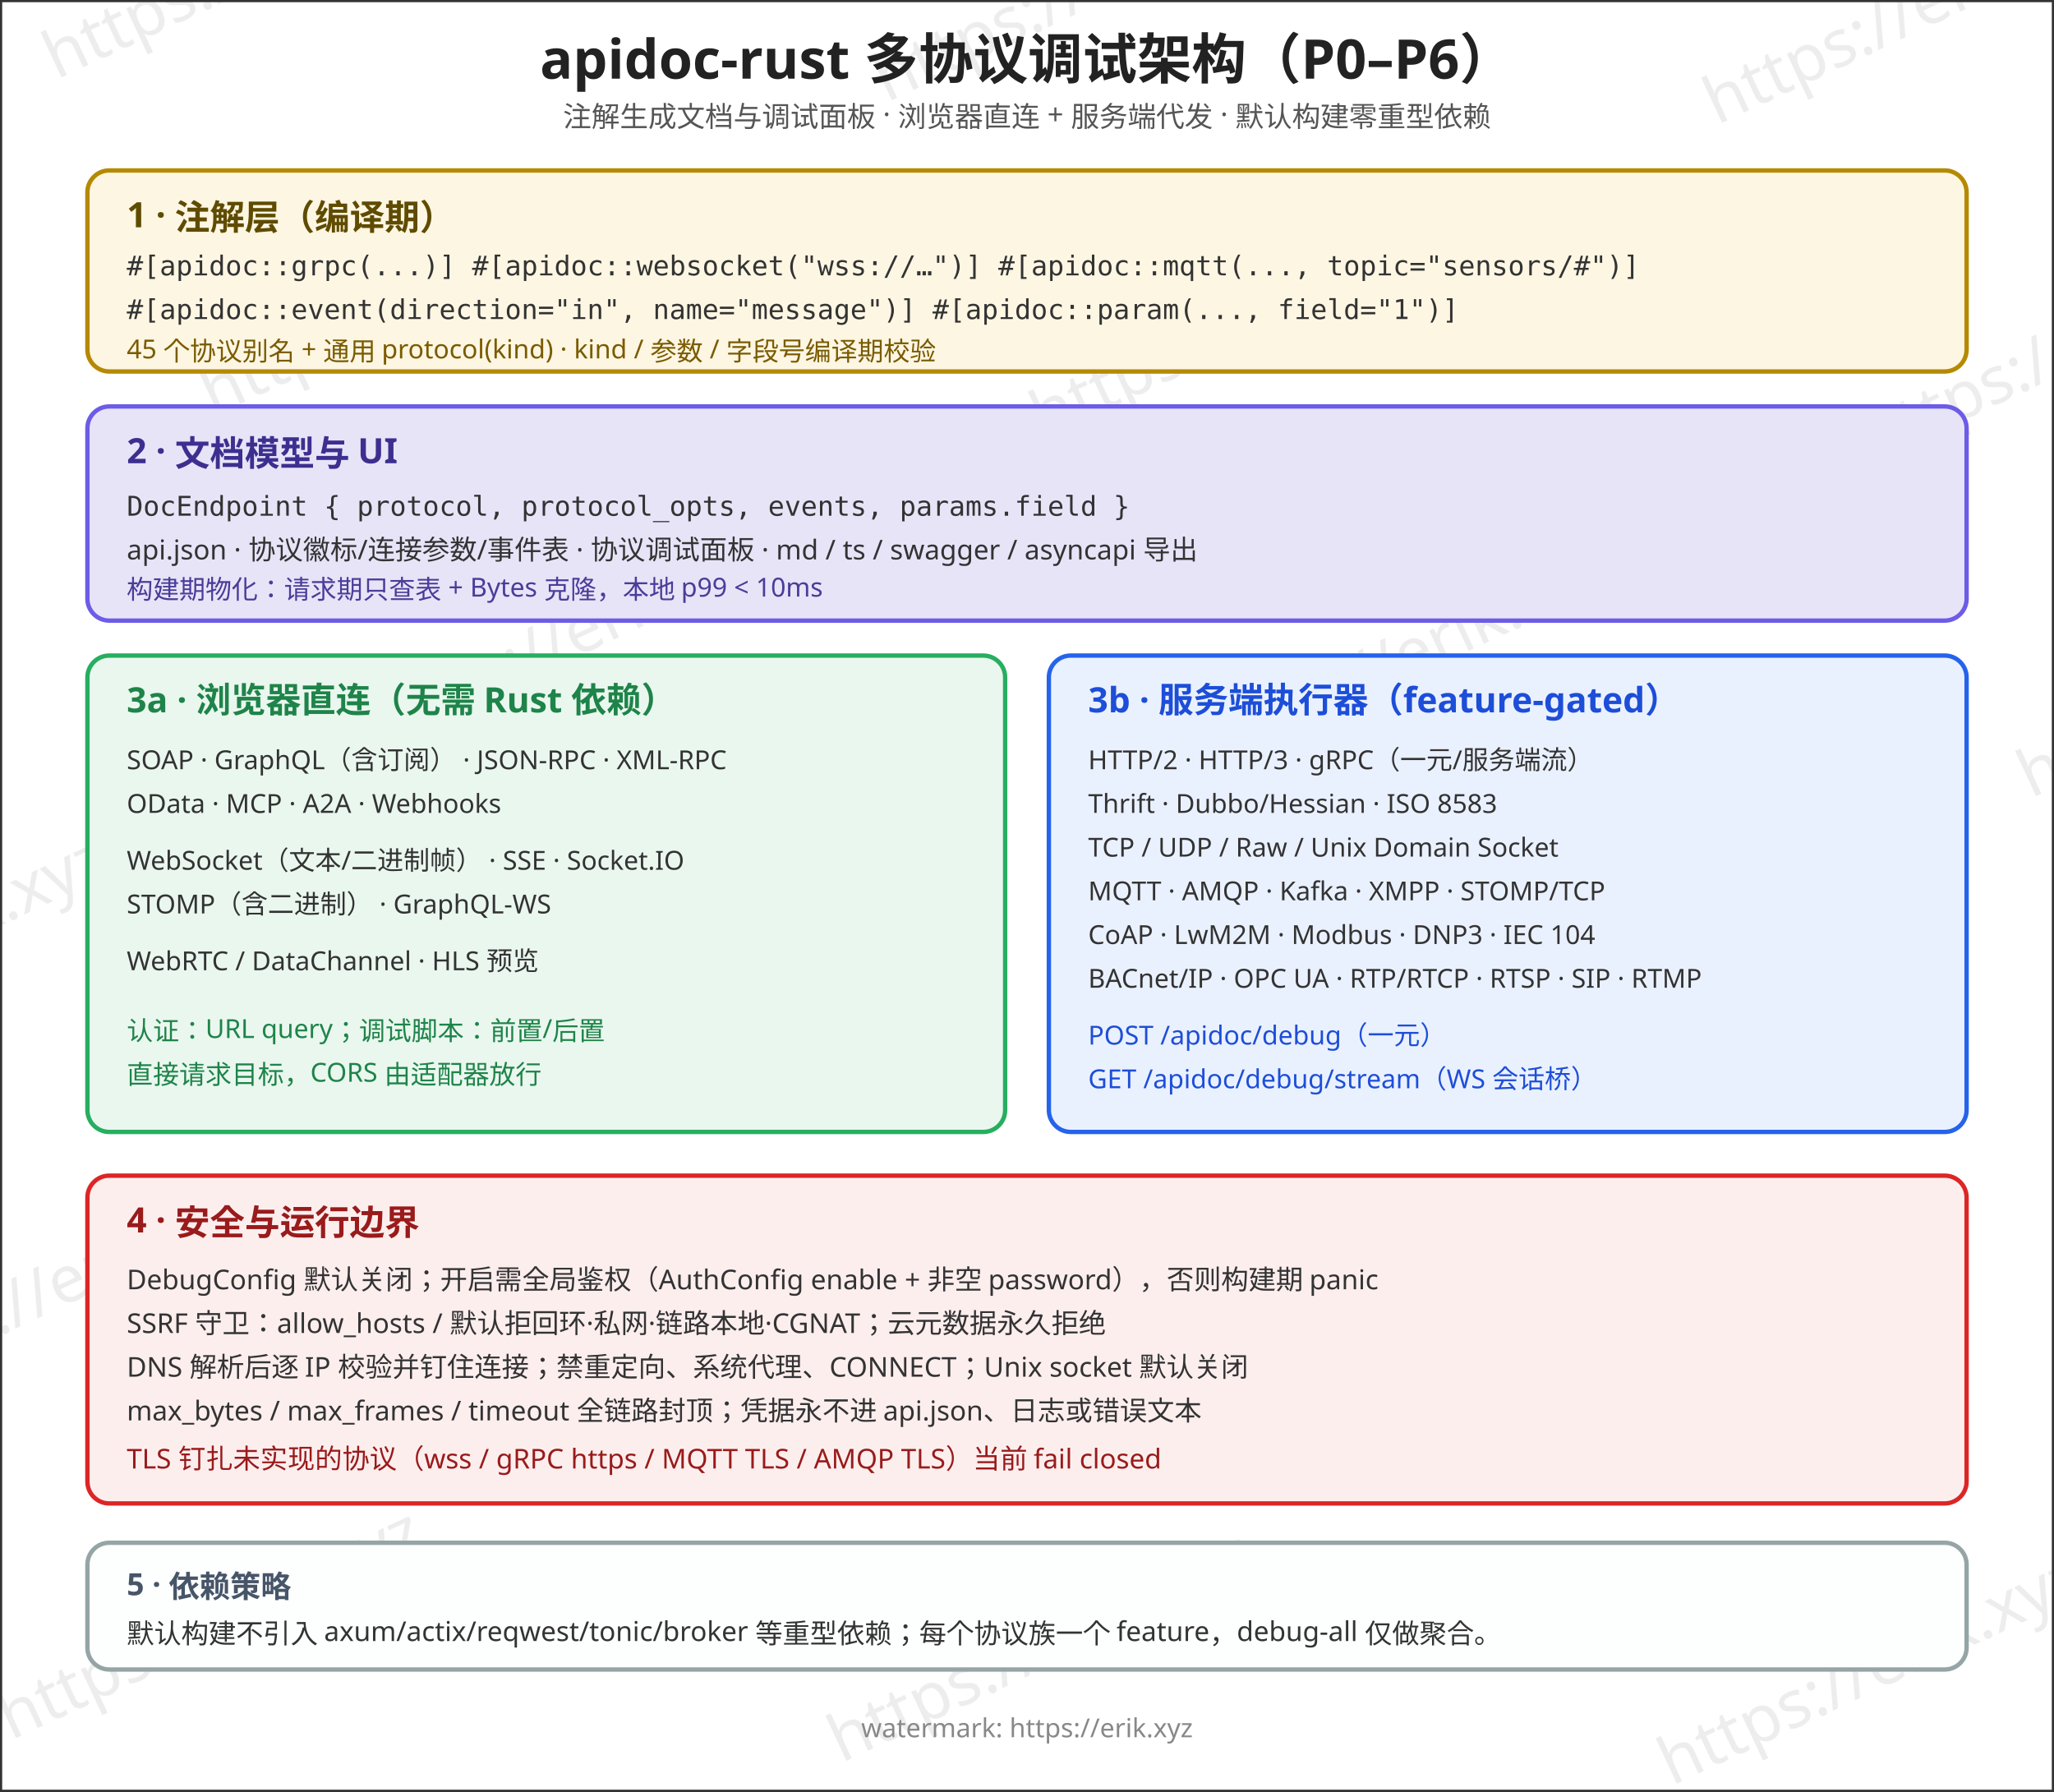
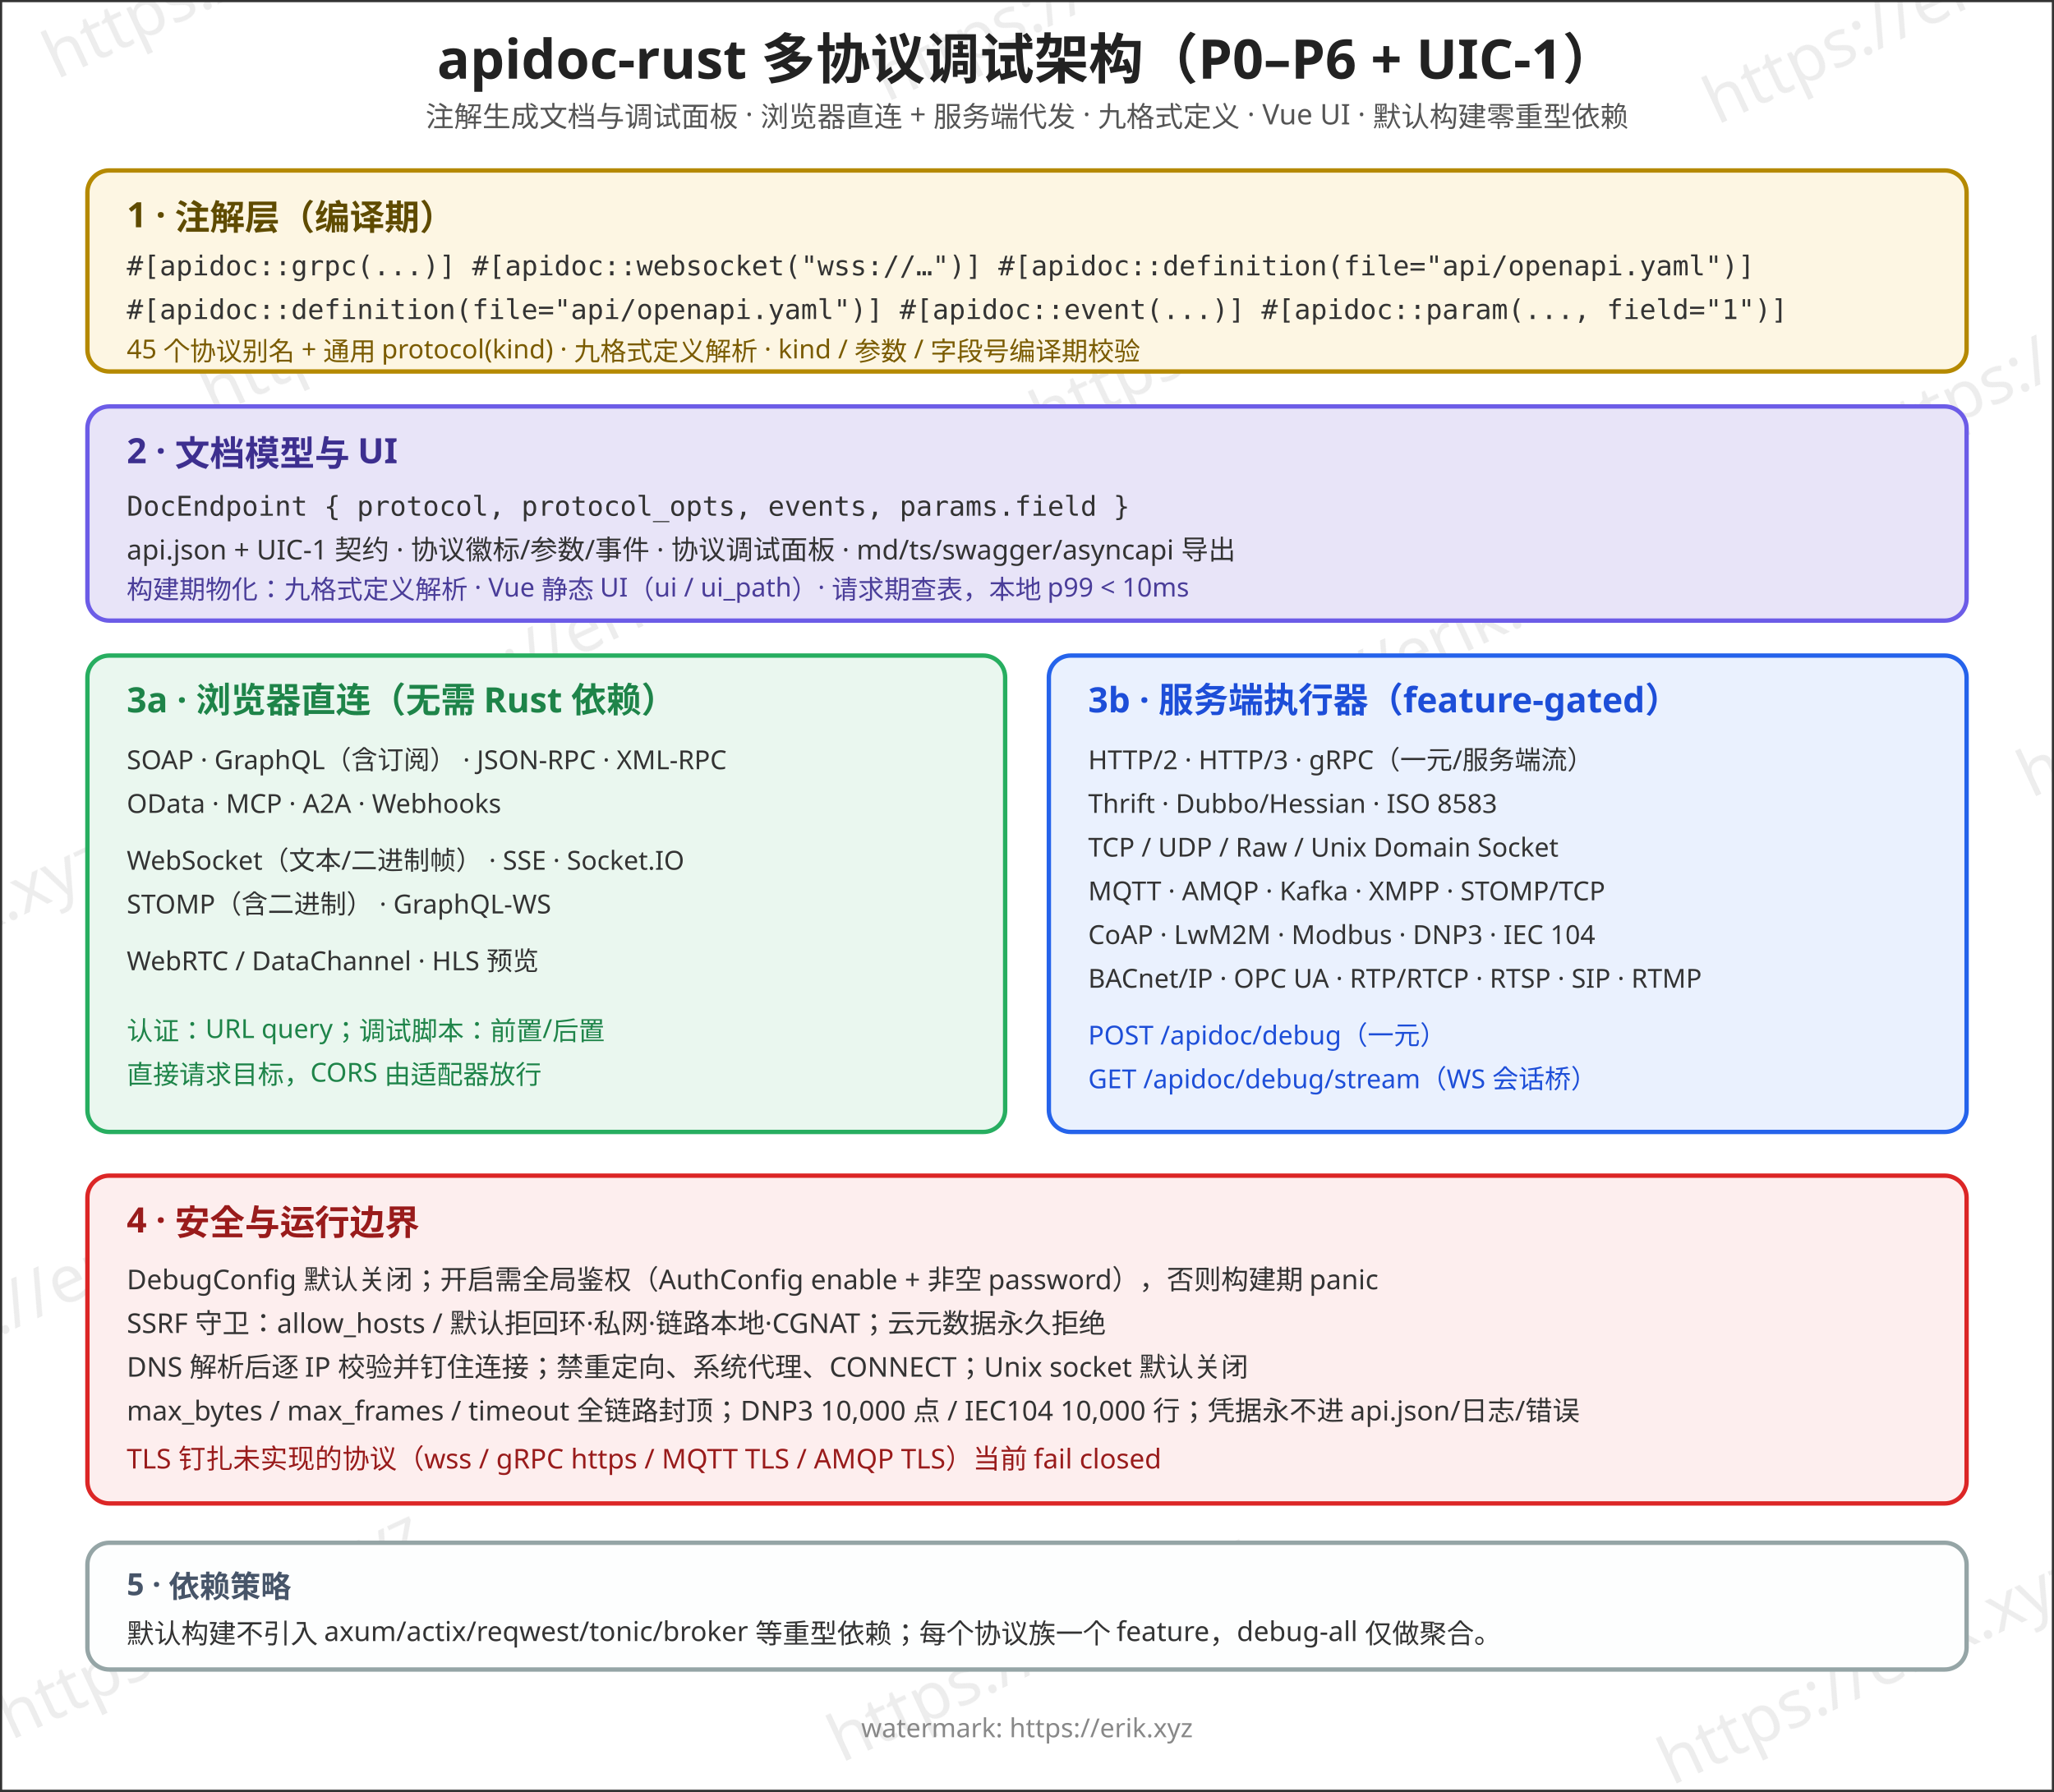
<svg xmlns="http://www.w3.org/2000/svg" viewBox="0 0 940 820" font-family="sans-serif">
  <defs>
    <pattern id="wm" width="340" height="170" patternUnits="userSpaceOnUse" patternTransform="rotate(-25)">
      <text x="8" y="44" font-size="30" fill="#888888" opacity="0.15">https://erik.xyz</text>
    </pattern>
    <marker id="arrow" markerWidth="10" markerHeight="10" refX="8" refY="3" orient="auto">
      <path d="M0,0 L0,6 L9,3 z" fill="#555" />
    </marker>
  </defs>
  <rect width="940" height="820" fill="url(#wm)" />
  <rect x="0" y="0" width="940" height="820" fill="none" stroke="#333" stroke-width="2" />
-   <text x="470" y="36" text-anchor="middle" font-size="25" font-weight="bold" fill="#222">apidoc-rust 多协议调试架构（P0–P6）</text>
-   <text x="470" y="58" text-anchor="middle" font-size="13" fill="#555">注解生成文档与调试面板 · 浏览器直连 + 服务端代发 · 默认构建零重型依赖</text>
+   <text x="470" y="36" text-anchor="middle" font-size="25" font-weight="bold" fill="#222">apidoc-rust 多协议调试架构（P0–P6 + UIC-1）</text>
+   <text x="470" y="58" text-anchor="middle" font-size="13" fill="#555">注解生成文档与调试面板 · 浏览器直连 + 服务端代发 · 九格式定义 · Vue UI · 默认构建零重型依赖</text>
  <rect x="40" y="78" width="860" height="92" rx="10" fill="#fdf6e3" stroke="#b58900" stroke-width="2" />
  <text x="58" y="104" font-size="16" font-weight="bold" fill="#5f4b00">1 · 注解层（编译期）</text>
-   <text x="58" y="126" font-size="12.5" font-family="monospace" fill="#333">#[apidoc::grpc(...)]  #[apidoc::websocket("wss://…")]  #[apidoc::mqtt(..., topic="sensors/#")]</text>
-   <text x="58" y="146" font-size="12.5" font-family="monospace" fill="#333">#[apidoc::event(direction="in", name="message")]  #[apidoc::param(..., field="1")]</text>
-   <text x="58" y="164" font-size="12" fill="#7a5b00">45 个协议别名 + 通用 protocol(kind) · kind / 参数 / 字段号编译期校验</text>
+   <text x="58" y="126" font-size="12.5" font-family="monospace" fill="#333">#[apidoc::grpc(...)]  #[apidoc::websocket("wss://…")]  #[apidoc::definition(file="api/openapi.yaml")]</text>
+   <text x="58" y="146" font-size="12.5" font-family="monospace" fill="#333">#[apidoc::definition(file="api/openapi.yaml")]  #[apidoc::event(...)]  #[apidoc::param(..., field="1")]</text>
+   <text x="58" y="164" font-size="12" fill="#7a5b00">45 个协议别名 + 通用 protocol(kind) · 九格式定义解析 · kind / 参数 / 字段号编译期校验</text>
  <rect x="40" y="186" width="860" height="98" rx="10" fill="#e8e4f8" stroke="#6c5ce7" stroke-width="2" />
  <text x="58" y="212" font-size="16" font-weight="bold" fill="#3d2f8f">2 · 文档模型与 UI</text>
  <text x="58" y="236" font-size="12.5" font-family="monospace" fill="#333">DocEndpoint { protocol, protocol_opts, events, params.field }</text>
-   <text x="58" y="256" font-size="12.5" fill="#333">api.json · 协议徽标/连接参数/事件表 · 协议调试面板 · md / ts / swagger / asyncapi 导出</text>
-   <text x="58" y="274" font-size="12" fill="#4a3d99">构建期物化：请求期只查表 + Bytes 克隆，本地 p99 &lt; 10ms</text>
+   <text x="58" y="256" font-size="12.5" fill="#333">api.json + UIC-1 契约 · 协议徽标/参数/事件 · 协议调试面板 · md/ts/swagger/asyncapi 导出</text>
+   <text x="58" y="274" font-size="12" fill="#4a3d99">构建期物化：九格式定义解析 · Vue 静态 UI（ui / ui_path）· 请求期查表，本地 p99 &lt; 10ms</text>
  <rect x="40" y="300" width="420" height="218" rx="10" fill="#eaf7ef" stroke="#27ae60" stroke-width="2" />
  <text x="58" y="326" font-size="16" font-weight="bold" fill="#1e8449">3a · 浏览器直连（无需 Rust 依赖）</text>
  <text x="58" y="352" font-size="12" fill="#333">SOAP · GraphQL（含订阅） · JSON-RPC · XML-RPC</text>
  <text x="58" y="372" font-size="12" fill="#333">OData · MCP · A2A · Webhooks</text>
  <text x="58" y="398" font-size="12" fill="#333">WebSocket（文本/二进制帧） · SSE · Socket.IO</text>
  <text x="58" y="418" font-size="12" fill="#333">STOMP（含二进制） · GraphQL-WS</text>
  <text x="58" y="444" font-size="12" fill="#333">WebRTC / DataChannel · HLS 预览</text>
  <text x="58" y="476" font-size="12" fill="#1e8449">认证：URL query；调试脚本：前置/后置</text>
  <text x="58" y="496" font-size="12" fill="#1e8449">直接请求目标，CORS 由适配器放行</text>
  <rect x="480" y="300" width="420" height="218" rx="10" fill="#eaf1fe" stroke="#2563eb" stroke-width="2" />
  <text x="498" y="326" font-size="16" font-weight="bold" fill="#1d4ed8">3b · 服务端执行器（feature-gated）</text>
  <text x="498" y="352" font-size="12" fill="#333">HTTP/2 · HTTP/3 · gRPC（一元/服务端流）</text>
  <text x="498" y="372" font-size="12" fill="#333">Thrift · Dubbo/Hessian · ISO 8583</text>
  <text x="498" y="392" font-size="12" fill="#333">TCP / UDP / Raw / Unix Domain Socket</text>
  <text x="498" y="412" font-size="12" fill="#333">MQTT · AMQP · Kafka · XMPP · STOMP/TCP</text>
  <text x="498" y="432" font-size="12" fill="#333">CoAP · LwM2M · Modbus · DNP3 · IEC 104</text>
  <text x="498" y="452" font-size="12" fill="#333">BACnet/IP · OPC UA · RTP/RTCP · RTSP · SIP · RTMP</text>
  <text x="498" y="478" font-size="12" fill="#1d4ed8">POST /apidoc/debug（一元）</text>
  <text x="498" y="498" font-size="12" fill="#1d4ed8">GET /apidoc/debug/stream（WS 会话桥）</text>
  <rect x="40" y="538" width="860" height="150" rx="10" fill="#fdeeee" stroke="#dc2626" stroke-width="2" />
  <text x="58" y="564" font-size="16" font-weight="bold" fill="#991b1b">4 · 安全与运行边界</text>
  <text x="58" y="590" font-size="12.5" fill="#333">DebugConfig 默认关闭；开启需全局鉴权（AuthConfig enable + 非空 password），否则构建期 panic</text>
  <text x="58" y="610" font-size="12.5" fill="#333">SSRF 守卫：allow_hosts / 默认拒回环·私网·链路本地·CGNAT；云元数据永久拒绝</text>
  <text x="58" y="630" font-size="12.5" fill="#333">DNS 解析后逐 IP 校验并钉住连接；禁重定向、系统代理、CONNECT；Unix socket 默认关闭</text>
-   <text x="58" y="650" font-size="12.5" fill="#333">max_bytes / max_frames / timeout 全链路封顶；凭据永不进 api.json、日志或错误文本</text>
+   <text x="58" y="650" font-size="12.5" fill="#333">max_bytes / max_frames / timeout 全链路封顶；DNP3 10,000 点 / IEC104 10,000 行；凭据永不进 api.json/日志/错误</text>
  <text x="58" y="672" font-size="12.5" fill="#991b1b">TLS 钉扎未实现的协议（wss / gRPC https / MQTT TLS / AMQP TLS）当前 fail closed</text>
  <rect x="40" y="706" width="860" height="58" rx="10" fill="#fdfefe" stroke="#95a5a6" stroke-width="2" />
  <text x="58" y="730" font-size="14" font-weight="bold" fill="#475569">5 · 依赖策略</text>
  <text x="58" y="752" font-size="12.5" fill="#333">默认构建不引入 axum/actix/reqwest/tonic/broker 等重型依赖；每个协议族一个 feature，debug-all 仅做聚合。</text>
  <text x="470" y="795" text-anchor="middle" font-size="12" fill="#888">watermark: https://erik.xyz</text>
</svg>
